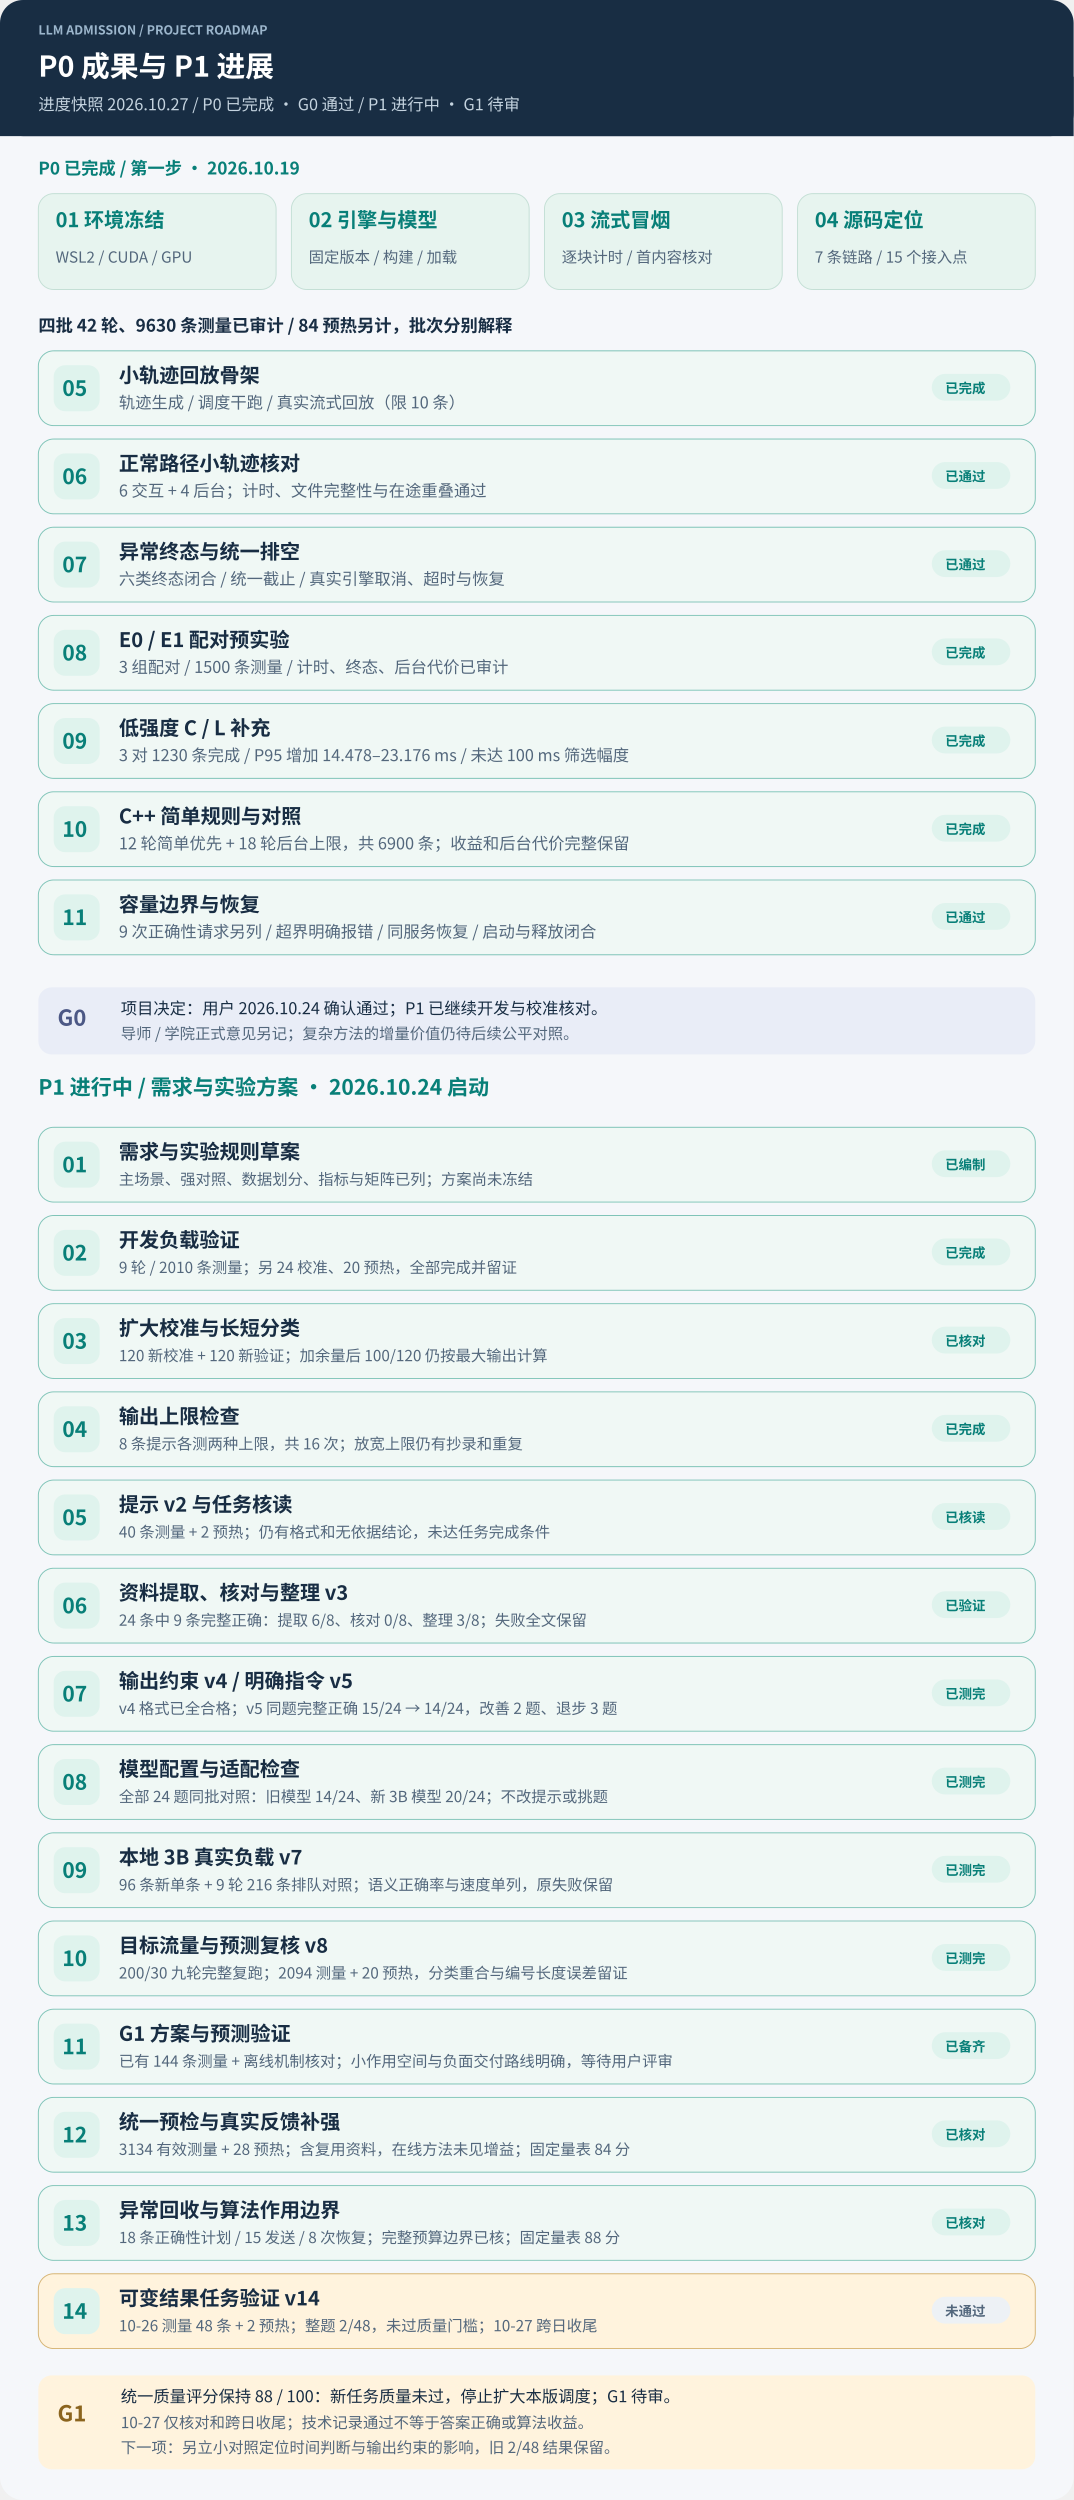
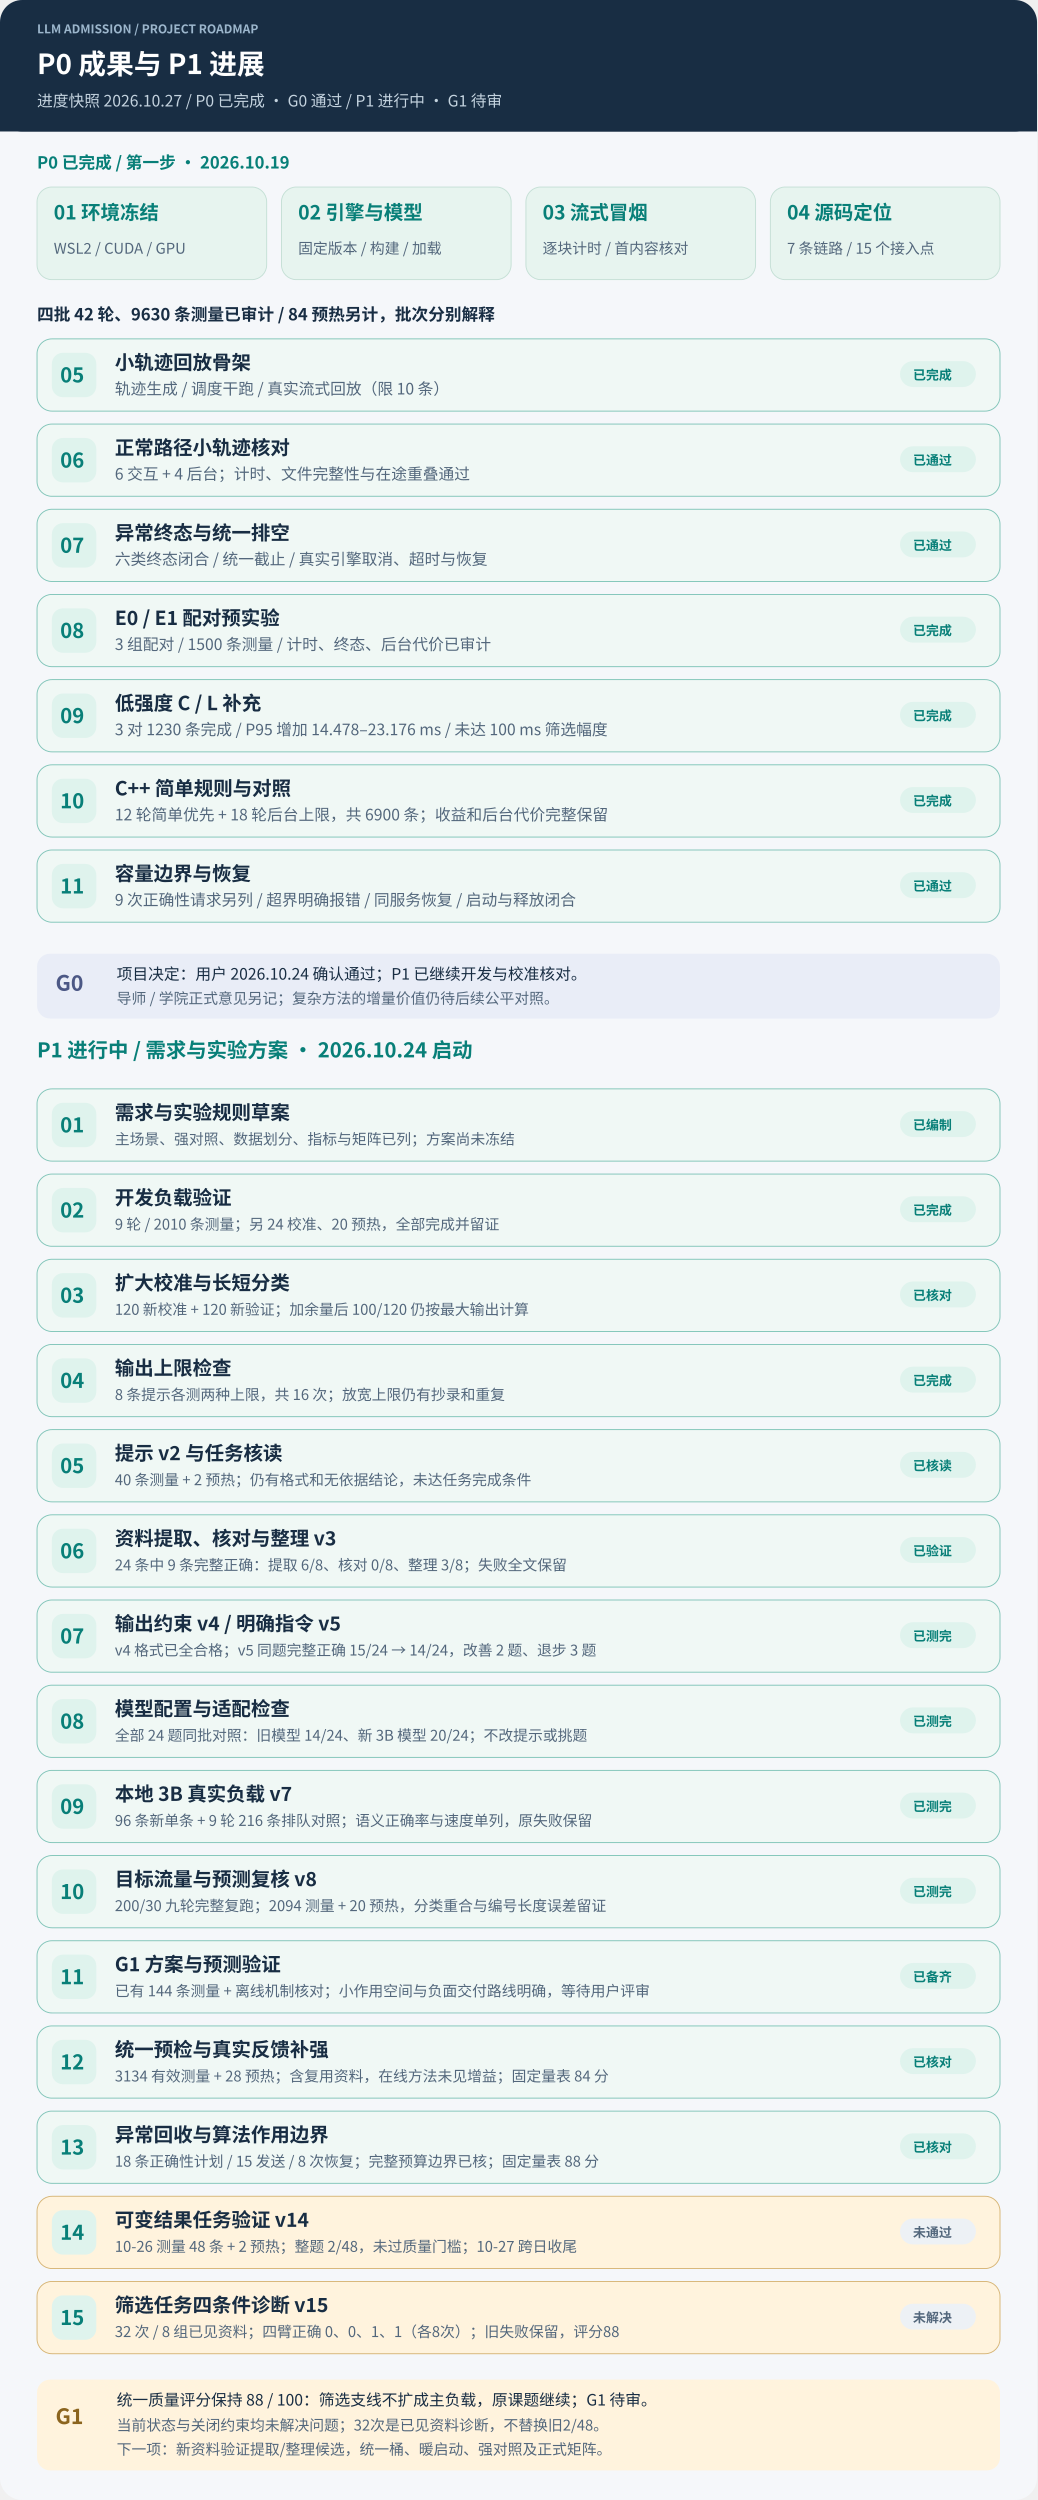
- <svg xmlns="http://www.w3.org/2000/svg" width="1120" height="2608" viewBox="0 0 1120 2608" role="img" aria-labelledby="title desc">
+ <svg xmlns="http://www.w3.org/2000/svg" width="1120" height="2700" viewBox="0 0 1120 2700" role="img" aria-labelledby="title desc">
  <g font-family="Segoe UI, PingFang SC, Microsoft YaHei, Noto Sans CJK SC, sans-serif">
-     <rect x="0" y="0" width="1120" height="2608" rx="24" fill="#f5f7fa" stroke="none" />
+     <rect x="0" y="0" width="1120" height="2700" rx="24" fill="#f5f7fa" stroke="none" />
    <rect x="0" y="0" width="1120" height="142" rx="24" fill="#182d43" stroke="none" />
    <rect x="0" y="80" width="1120" height="62" rx="0" fill="#182d43" stroke="none" />
    <text x="40" y="36" font-size="13" fill="#9cb6cc" font-weight="600">LLM ADMISSION / PROJECT ROADMAP</text>
    <text x="40" y="80" font-size="30" fill="#ffffff" font-weight="700">P0 成果与 P1 进展</text>
    <text x="40" y="115" font-size="17" fill="#c4d3df" font-weight="400">进度快照 2026.10.27  /  P0 已完成 · G0 通过  /  P1 进行中 · G1 待审</text>
    <text x="40" y="182" font-size="18" fill="#087f78" font-weight="600">P0 已完成  /  第一步 · 2026.10.19</text>
    <rect x="40" y="202" width="248" height="100" rx="16" fill="#e7f4ef" stroke="#c4dfd5" />
    <text x="58" y="237" font-size="21" fill="#087f78" font-weight="600">01  环境冻结</text>
    <text x="58" y="274" font-size="16" fill="#53677c" font-weight="400">WSL2 / CUDA / GPU</text>
    <rect x="304" y="202" width="248" height="100" rx="16" fill="#e7f4ef" stroke="#c4dfd5" />
    <text x="322" y="237" font-size="21" fill="#087f78" font-weight="600">02  引擎与模型</text>
    <text x="322" y="274" font-size="16" fill="#53677c" font-weight="400">固定版本 / 构建 / 加载</text>
    <rect x="568" y="202" width="248" height="100" rx="16" fill="#e7f4ef" stroke="#c4dfd5" />
    <text x="586" y="237" font-size="21" fill="#087f78" font-weight="600">03  流式冒烟</text>
    <text x="586" y="274" font-size="16" fill="#53677c" font-weight="400">逐块计时 / 首内容核对</text>
    <rect x="832" y="202" width="248" height="100" rx="16" fill="#e7f4ef" stroke="#c4dfd5" />
    <text x="850" y="237" font-size="21" fill="#087f78" font-weight="600">04  源码定位</text>
    <text x="850" y="274" font-size="16" fill="#53677c" font-weight="400">7 条链路 / 15 个接入点</text>
    <text x="40" y="346" font-size="18" fill="#182d43" font-weight="600">四批 42 轮、9630 条测量已审计  /  84 预热另计，批次分别解释</text>
    <rect x="40" y="366" width="1040" height="78" rx="16" fill="#f0f8f5" stroke="#80c4b8" />
    <rect x="56" y="381" width="48" height="48" rx="12" fill="#dff3ed" stroke="none" />
    <text x="65" y="413" font-size="22" fill="#087f78" font-weight="700">05</text>
    <text x="124" y="399" font-size="21" fill="#182d43" font-weight="600">小轨迹回放骨架</text>
    <text x="124" y="426" font-size="17" fill="#53677c" font-weight="400">轨迹生成 / 调度干跑 / 真实流式回放（限 10 条）</text>
    <rect x="972" y="390" width="82" height="28" rx="14" fill="#dff3ed" stroke="none" />
    <text x="986" y="410" font-size="14" fill="#087f78" font-weight="600">已完成</text>
    <rect x="40" y="458" width="1040" height="78" rx="16" fill="#f0f8f5" stroke="#80c4b8" />
    <rect x="56" y="473" width="48" height="48" rx="12" fill="#dff3ed" stroke="none" />
    <text x="65" y="505" font-size="22" fill="#087f78" font-weight="700">06</text>
    <text x="124" y="491" font-size="21" fill="#182d43" font-weight="600">正常路径小轨迹核对</text>
    <text x="124" y="518" font-size="17" fill="#53677c" font-weight="400">6 交互 + 4 后台；计时、文件完整性与在途重叠通过</text>
    <rect x="972" y="482" width="82" height="28" rx="14" fill="#dff3ed" stroke="none" />
    <text x="986" y="502" font-size="14" fill="#087f78" font-weight="600">已通过</text>
    <rect x="40" y="550" width="1040" height="78" rx="16" fill="#f0f8f5" stroke="#80c4b8" />
    <rect x="56" y="565" width="48" height="48" rx="12" fill="#dff3ed" stroke="none" />
    <text x="65" y="597" font-size="22" fill="#087f78" font-weight="700">07</text>
    <text x="124" y="583" font-size="21" fill="#182d43" font-weight="600">异常终态与统一排空</text>
    <text x="124" y="610" font-size="17" fill="#53677c" font-weight="400">六类终态闭合 / 统一截止 / 真实引擎取消、超时与恢复</text>
    <rect x="972" y="574" width="82" height="28" rx="14" fill="#dff3ed" stroke="none" />
    <text x="986" y="594" font-size="14" fill="#087f78" font-weight="600">已通过</text>
    <rect x="40" y="642" width="1040" height="78" rx="16" fill="#f0f8f5" stroke="#80c4b8" />
    <rect x="56" y="657" width="48" height="48" rx="12" fill="#dff3ed" stroke="none" />
    <text x="65" y="689" font-size="22" fill="#087f78" font-weight="700">08</text>
    <text x="124" y="675" font-size="21" fill="#182d43" font-weight="600">E0 / E1 配对预实验</text>
    <text x="124" y="702" font-size="17" fill="#53677c" font-weight="400">3 组配对 / 1500 条测量 / 计时、终态、后台代价已审计</text>
    <rect x="972" y="666" width="82" height="28" rx="14" fill="#dff3ed" stroke="none" />
    <text x="986" y="686" font-size="14" fill="#087f78" font-weight="600">已完成</text>
    <rect x="40" y="734" width="1040" height="78" rx="16" fill="#f0f8f5" stroke="#80c4b8" />
    <rect x="56" y="749" width="48" height="48" rx="12" fill="#dff3ed" stroke="none" />
    <text x="65" y="781" font-size="22" fill="#087f78" font-weight="700">09</text>
    <text x="124" y="767" font-size="21" fill="#182d43" font-weight="600">低强度 C / L 补充</text>
    <text x="124" y="794" font-size="17" fill="#53677c" font-weight="400">3 对 1230 条完成 / P95 增加 14.478–23.176 ms / 未达 100 ms 筛选幅度</text>
    <rect x="972" y="758" width="82" height="28" rx="14" fill="#dff3ed" stroke="none" />
    <text x="986" y="778" font-size="14" fill="#087f78" font-weight="600">已完成</text>
    <rect x="40" y="826" width="1040" height="78" rx="16" fill="#f0f8f5" stroke="#80c4b8" />
    <rect x="56" y="841" width="48" height="48" rx="12" fill="#dff3ed" stroke="none" />
    <text x="65" y="873" font-size="22" fill="#087f78" font-weight="700">10</text>
    <text x="124" y="859" font-size="21" fill="#182d43" font-weight="600">C++ 简单规则与对照</text>
    <text x="124" y="886" font-size="17" fill="#53677c" font-weight="400">12 轮简单优先 + 18 轮后台上限，共 6900 条；收益和后台代价完整保留</text>
    <rect x="972" y="850" width="82" height="28" rx="14" fill="#dff3ed" stroke="none" />
    <text x="986" y="870" font-size="14" fill="#087f78" font-weight="600">已完成</text>
    <rect x="40" y="918" width="1040" height="78" rx="16" fill="#f0f8f5" stroke="#80c4b8" />
    <rect x="56" y="933" width="48" height="48" rx="12" fill="#dff3ed" stroke="none" />
    <text x="65" y="965" font-size="22" fill="#087f78" font-weight="700">11</text>
    <text x="124" y="951" font-size="21" fill="#182d43" font-weight="600">容量边界与恢复</text>
    <text x="124" y="978" font-size="17" fill="#53677c" font-weight="400">9 次正确性请求另列 / 超界明确报错 / 同服务恢复 / 启动与释放闭合</text>
    <rect x="972" y="942" width="82" height="28" rx="14" fill="#dff3ed" stroke="none" />
    <text x="986" y="962" font-size="14" fill="#087f78" font-weight="600">已通过</text>
    <rect x="40" y="1030" width="1040" height="70" rx="14" fill="#e9edf7" stroke="none" />
    <text x="60" y="1070" font-size="23" fill="#4c5885" font-weight="700">G0</text>
    <text x="126" y="1058" font-size="17" fill="#182d43" font-weight="400">项目决定：用户 2026.10.24 确认通过；P1 已继续开发与校准核对。</text>
    <text x="126" y="1084" font-size="16" fill="#53677c" font-weight="400">导师 / 学院正式意见另记；复杂方法的增量价值仍待后续公平对照。</text>
    <text x="40" y="1142" font-size="22" fill="#087f78" font-weight="600">P1 进行中  /  需求与实验方案 · 2026.10.24 启动</text>
    <rect x="40" y="1176" width="1040" height="78" rx="16" fill="#f0f8f5" stroke="#80c4b8" />
    <rect x="56" y="1191" width="48" height="48" rx="12" fill="#dff3ed" stroke="none" />
    <text x="65" y="1223" font-size="22" fill="#087f78" font-weight="700">01</text>
    <text x="124" y="1209" font-size="21" fill="#182d43" font-weight="600">需求与实验规则草案</text>
    <text x="124" y="1236" font-size="16" fill="#53677c" font-weight="400">主场景、强对照、数据划分、指标与矩阵已列；方案尚未冻结</text>
    <rect x="972" y="1200" width="82" height="28" rx="14" fill="#dff3ed" stroke="none" />
    <text x="986" y="1220" font-size="14" fill="#087f78" font-weight="600">已编制</text>
    <rect x="40" y="1268" width="1040" height="78" rx="16" fill="#f0f8f5" stroke="#80c4b8" />
    <rect x="56" y="1283" width="48" height="48" rx="12" fill="#dff3ed" stroke="none" />
    <text x="65" y="1315" font-size="22" fill="#087f78" font-weight="700">02</text>
    <text x="124" y="1301" font-size="21" fill="#182d43" font-weight="600">开发负载验证</text>
    <text x="124" y="1328" font-size="16" fill="#53677c" font-weight="400">9 轮 / 2010 条测量；另 24 校准、20 预热，全部完成并留证</text>
    <rect x="972" y="1292" width="82" height="28" rx="14" fill="#dff3ed" stroke="none" />
    <text x="986" y="1312" font-size="14" fill="#087f78" font-weight="600">已完成</text>
    <rect x="40" y="1360" width="1040" height="78" rx="16" fill="#f0f8f5" stroke="#80c4b8" />
    <rect x="56" y="1375" width="48" height="48" rx="12" fill="#dff3ed" stroke="none" />
    <text x="65" y="1407" font-size="22" fill="#087f78" font-weight="700">03</text>
    <text x="124" y="1393" font-size="21" fill="#182d43" font-weight="600">扩大校准与长短分类</text>
    <text x="124" y="1420" font-size="16" fill="#53677c" font-weight="400">120 新校准 + 120 新验证；加余量后 100/120 仍按最大输出计算</text>
    <rect x="972" y="1384" width="82" height="28" rx="14" fill="#dff3ed" stroke="none" />
    <text x="986" y="1404" font-size="14" fill="#087f78" font-weight="600">已核对</text>
    <rect x="40" y="1452" width="1040" height="78" rx="16" fill="#f0f8f5" stroke="#80c4b8" />
    <rect x="56" y="1467" width="48" height="48" rx="12" fill="#dff3ed" stroke="none" />
    <text x="65" y="1499" font-size="22" fill="#087f78" font-weight="700">04</text>
    <text x="124" y="1485" font-size="21" fill="#182d43" font-weight="600">输出上限检查</text>
    <text x="124" y="1512" font-size="16" fill="#53677c" font-weight="400">8 条提示各测两种上限，共 16 次；放宽上限仍有抄录和重复</text>
    <rect x="972" y="1476" width="82" height="28" rx="14" fill="#dff3ed" stroke="none" />
    <text x="986" y="1496" font-size="14" fill="#087f78" font-weight="600">已完成</text>
    <rect x="40" y="1544" width="1040" height="78" rx="16" fill="#f0f8f5" stroke="#80c4b8" />
    <rect x="56" y="1559" width="48" height="48" rx="12" fill="#dff3ed" stroke="none" />
    <text x="65" y="1591" font-size="22" fill="#087f78" font-weight="700">05</text>
    <text x="124" y="1577" font-size="21" fill="#182d43" font-weight="600">提示 v2 与任务核读</text>
    <text x="124" y="1604" font-size="16" fill="#53677c" font-weight="400">40 条测量 + 2 预热；仍有格式和无依据结论，未达任务完成条件</text>
    <rect x="972" y="1568" width="82" height="28" rx="14" fill="#dff3ed" stroke="none" />
    <text x="986" y="1588" font-size="14" fill="#087f78" font-weight="600">已核读</text>
    <rect x="40" y="1636" width="1040" height="78" rx="16" fill="#f0f8f5" stroke="#80c4b8" />
    <rect x="56" y="1651" width="48" height="48" rx="12" fill="#dff3ed" stroke="none" />
    <text x="65" y="1683" font-size="22" fill="#087f78" font-weight="700">06</text>
    <text x="124" y="1669" font-size="21" fill="#182d43" font-weight="600">资料提取、核对与整理 v3</text>
    <text x="124" y="1696" font-size="16" fill="#53677c" font-weight="400">24 条中 9 条完整正确：提取 6/8、核对 0/8、整理 3/8；失败全文保留</text>
    <rect x="972" y="1660" width="82" height="28" rx="14" fill="#dff3ed" stroke="none" />
    <text x="986" y="1680" font-size="14" fill="#087f78" font-weight="600">已验证</text>
    <rect x="40" y="1728" width="1040" height="78" rx="16" fill="#f0f8f5" stroke="#80c4b8" />
    <rect x="56" y="1743" width="48" height="48" rx="12" fill="#dff3ed" stroke="none" />
    <text x="65" y="1775" font-size="22" fill="#087f78" font-weight="700">07</text>
    <text x="124" y="1761" font-size="21" fill="#182d43" font-weight="600">输出约束 v4 / 明确指令 v5</text>
    <text x="124" y="1788" font-size="16" fill="#53677c" font-weight="400">v4 格式已全合格；v5 同题完整正确 15/24 → 14/24，改善 2 题、退步 3 题</text>
    <rect x="972" y="1752" width="82" height="28" rx="14" fill="#dff3ed" stroke="none" />
    <text x="986" y="1772" font-size="14" fill="#087f78" font-weight="600">已测完</text>
    <rect x="40" y="1820" width="1040" height="78" rx="16" fill="#f0f8f5" stroke="#80c4b8" />
    <rect x="56" y="1835" width="48" height="48" rx="12" fill="#dff3ed" stroke="none" />
    <text x="65" y="1867" font-size="22" fill="#087f78" font-weight="700">08</text>
    <text x="124" y="1853" font-size="21" fill="#182d43" font-weight="600">模型配置与适配检查</text>
    <text x="124" y="1880" font-size="16" fill="#53677c" font-weight="400">全部 24 题同批对照：旧模型 14/24、新 3B 模型 20/24；不改提示或挑题</text>
    <rect x="972" y="1844" width="82" height="28" rx="14" fill="#dff3ed" stroke="none" />
    <text x="986" y="1864" font-size="14" fill="#087f78" font-weight="600">已测完</text>
    <rect x="40" y="1912" width="1040" height="78" rx="16" fill="#f0f8f5" stroke="#80c4b8" />
    <rect x="56" y="1927" width="48" height="48" rx="12" fill="#dff3ed" stroke="none" />
    <text x="65" y="1959" font-size="22" fill="#087f78" font-weight="700">09</text>
    <text x="124" y="1945" font-size="21" fill="#182d43" font-weight="600">本地 3B 真实负载 v7</text>
    <text x="124" y="1972" font-size="16" fill="#53677c" font-weight="400">96 条新单条 + 9 轮 216 条排队对照；语义正确率与速度单列，原失败保留</text>
    <rect x="972" y="1936" width="82" height="28" rx="14" fill="#dff3ed" stroke="none" />
    <text x="986" y="1956" font-size="14" fill="#087f78" font-weight="600">已测完</text>
    <rect x="40" y="2004" width="1040" height="78" rx="16" fill="#f0f8f5" stroke="#80c4b8" />
    <rect x="56" y="2019" width="48" height="48" rx="12" fill="#dff3ed" stroke="none" />
    <text x="65" y="2051" font-size="22" fill="#087f78" font-weight="700">10</text>
    <text x="124" y="2037" font-size="21" fill="#182d43" font-weight="600">目标流量与预测复核 v8</text>
    <text x="124" y="2064" font-size="16" fill="#53677c" font-weight="400">200/30 九轮完整复跑；2094 测量 + 20 预热，分类重合与编号长度误差留证</text>
    <rect x="972" y="2028" width="82" height="28" rx="14" fill="#dff3ed" stroke="none" />
    <text x="986" y="2048" font-size="14" fill="#087f78" font-weight="600">已测完</text>
    <rect x="40" y="2096" width="1040" height="78" rx="16" fill="#f0f8f5" stroke="#80c4b8" />
    <rect x="56" y="2111" width="48" height="48" rx="12" fill="#dff3ed" stroke="none" />
    <text x="65" y="2143" font-size="22" fill="#087f78" font-weight="700">11</text>
    <text x="124" y="2129" font-size="21" fill="#182d43" font-weight="600">G1 方案与预测验证</text>
    <text x="124" y="2156" font-size="16" fill="#53677c" font-weight="400">已有 144 条测量 + 离线机制核对；小作用空间与负面交付路线明确，等待用户评审</text>
    <rect x="972" y="2120" width="82" height="28" rx="14" fill="#dff3ed" stroke="none" />
    <text x="986" y="2140" font-size="14" fill="#087f78" font-weight="600">已备齐</text>
    <rect x="40" y="2188" width="1040" height="78" rx="16" fill="#f0f8f5" stroke="#80c4b8" />
    <rect x="56" y="2203" width="48" height="48" rx="12" fill="#dff3ed" stroke="none" />
    <text x="65" y="2235" font-size="22" fill="#087f78" font-weight="700">12</text>
    <text x="124" y="2221" font-size="21" fill="#182d43" font-weight="600">统一预检与真实反馈补强</text>
    <text x="124" y="2248" font-size="16" fill="#53677c" font-weight="400">3134 有效测量 + 28 预热；含复用资料，在线方法未见增益；固定量表 84 分</text>
    <rect x="972" y="2212" width="82" height="28" rx="14" fill="#dff3ed" stroke="none" />
    <text x="986" y="2232" font-size="14" fill="#087f78" font-weight="600">已核对</text>
    <rect x="40" y="2280" width="1040" height="78" rx="16" fill="#f0f8f5" stroke="#80c4b8" />
    <rect x="56" y="2295" width="48" height="48" rx="12" fill="#dff3ed" stroke="none" />
    <text x="65" y="2327" font-size="22" fill="#087f78" font-weight="700">13</text>
    <text x="124" y="2313" font-size="21" fill="#182d43" font-weight="600">异常回收与算法作用边界</text>
    <text x="124" y="2340" font-size="16" fill="#53677c" font-weight="400">18 条正确性计划 / 15 发送 / 8 次恢复；完整预算边界已核；固定量表 88 分</text>
    <rect x="972" y="2304" width="82" height="28" rx="14" fill="#dff3ed" stroke="none" />
    <text x="986" y="2324" font-size="14" fill="#087f78" font-weight="600">已核对</text>
    <rect x="40" y="2372" width="1040" height="78" rx="16" fill="#fff3dd" stroke="#d6b474" />
    <rect x="56" y="2387" width="48" height="48" rx="12" fill="#dff3ed" stroke="none" />
    <text x="65" y="2419" font-size="22" fill="#087f78" font-weight="700">14</text>
    <text x="124" y="2405" font-size="21" fill="#182d43" font-weight="600">可变结果任务验证 v14</text>
    <text x="124" y="2432" font-size="16" fill="#53677c" font-weight="400">10-26 测量 48 条 + 2 预热；整题 2/48，未过质量门槛；10-27 跨日收尾</text>
    <rect x="972" y="2396" width="82" height="28" rx="14" fill="#edf1f5" stroke="none" />
    <text x="986" y="2416" font-size="14" fill="#53677c" font-weight="600">未通过</text>
-     <rect x="40" y="2478" width="1040" height="98" rx="14" fill="#fff3dd" stroke="none" />
-     <text x="60" y="2526" font-size="23" fill="#8b641e" font-weight="700">G1</text>
-     <text x="126" y="2506" font-size="17" fill="#182d43" font-weight="400">统一质量评分保持 88 / 100：新任务质量未过，停止扩大本版调度；G1 待审。</text>
-     <text x="126" y="2533" font-size="16" fill="#53677c" font-weight="400">10-27 仅核对和跨日收尾；技术记录通过不等于答案正确或算法收益。</text>
-     <text x="126" y="2559" font-size="16" fill="#53677c" font-weight="400">下一项：另立小对照定位时间判断与输出约束的影响，旧 2/48 结果保留。</text>
+     <rect x="40" y="2464" width="1040" height="78" rx="16" fill="#fff3dd" stroke="#d6b474" />
+     <rect x="56" y="2479" width="48" height="48" rx="12" fill="#dff3ed" stroke="none" />
+     <text x="65" y="2511" font-size="22" fill="#087f78" font-weight="700">15</text>
+     <text x="124" y="2497" font-size="21" fill="#182d43" font-weight="600">筛选任务四条件诊断 v15</text>
+     <text x="124" y="2524" font-size="16" fill="#53677c" font-weight="400">32 次 / 8 组已见资料；四臂正确 0、0、1、1（各8次）；旧失败保留，评分88</text>
+     <rect x="972" y="2488" width="82" height="28" rx="14" fill="#edf1f5" stroke="none" />
+     <text x="986" y="2508" font-size="14" fill="#53677c" font-weight="600">未解决</text>
+     <rect x="40" y="2570" width="1040" height="98" rx="14" fill="#fff3dd" stroke="none" />
+     <text x="60" y="2618" font-size="23" fill="#8b641e" font-weight="700">G1</text>
+     <text x="126" y="2598" font-size="17" fill="#182d43" font-weight="400">统一质量评分保持 88 / 100：筛选支线不扩成主负载，原课题继续；G1 待审。</text>
+     <text x="126" y="2625" font-size="16" fill="#53677c" font-weight="400">当前状态与关闭约束均未解决问题；32次是已见资料诊断，不替换旧2/48。</text>
+     <text x="126" y="2651" font-size="16" fill="#53677c" font-weight="400">下一项：新资料验证提取/整理候选，统一桶、暖启动、强对照及正式矩阵。</text>
  </g>
</svg>
